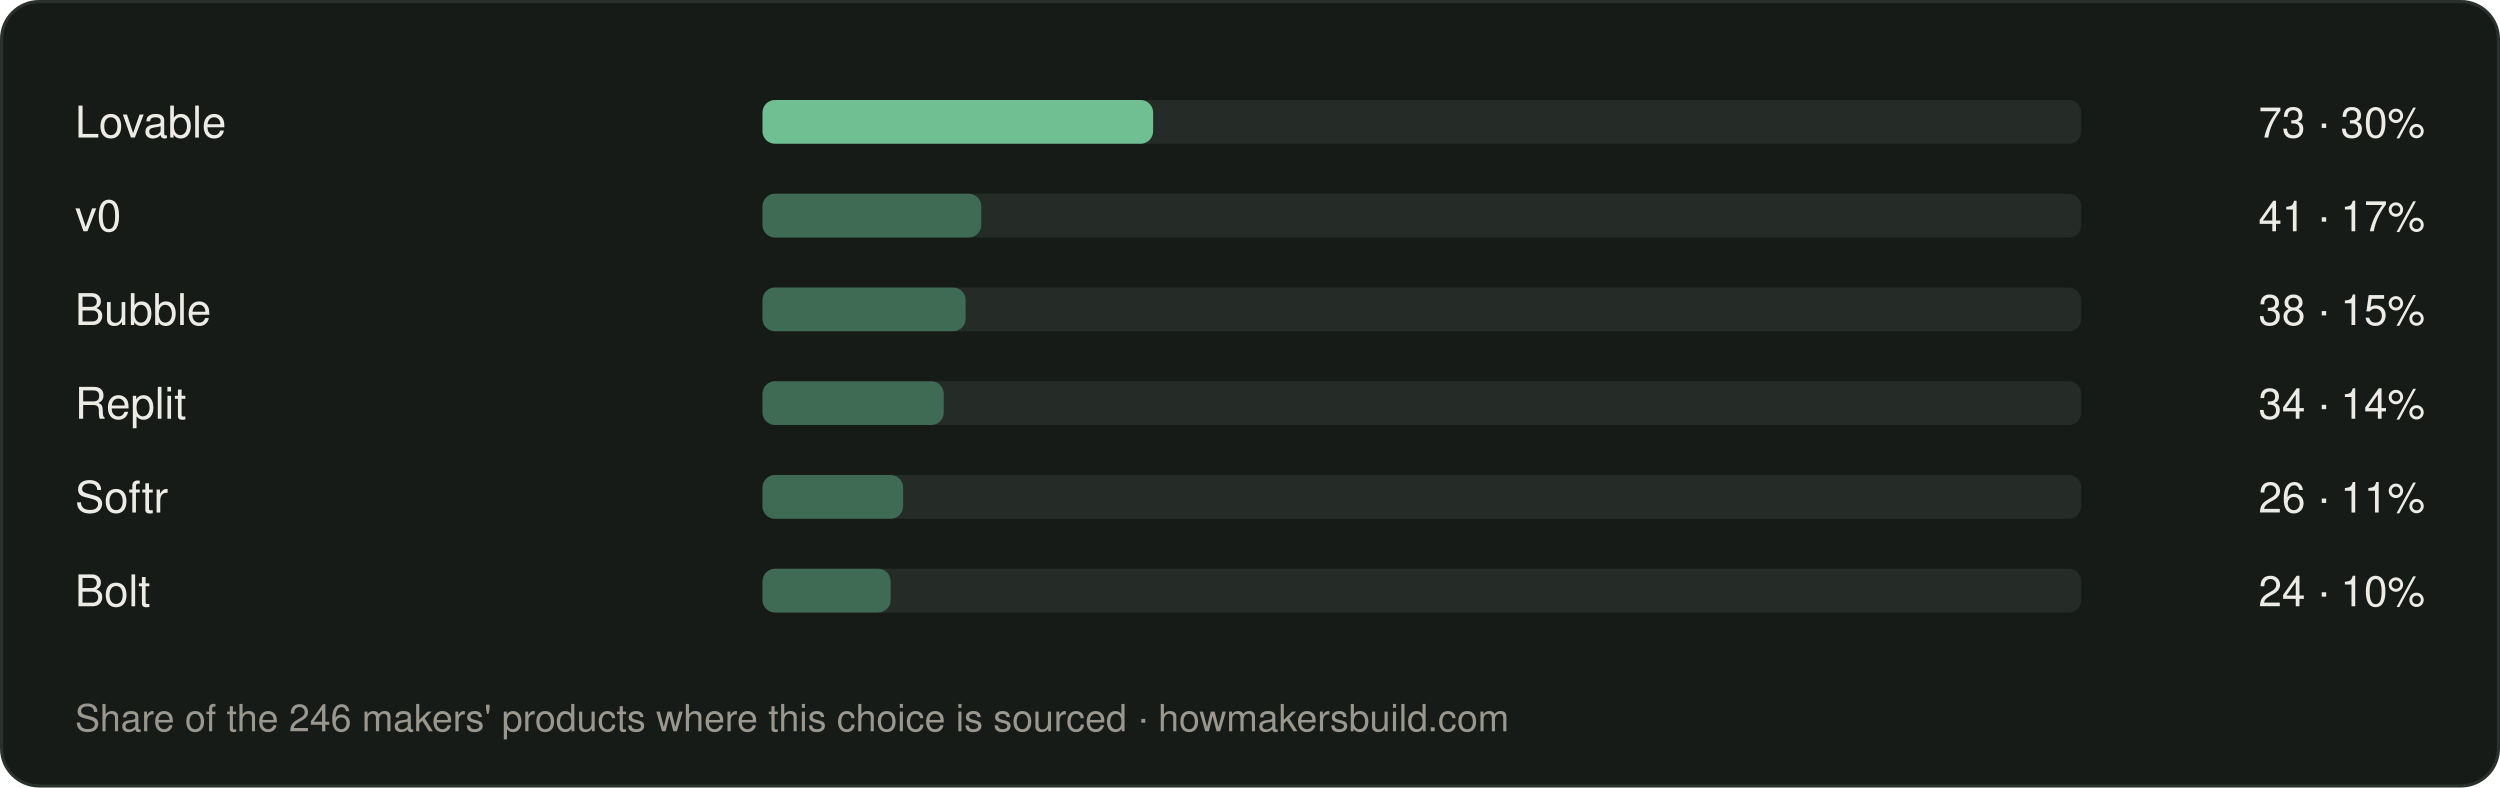
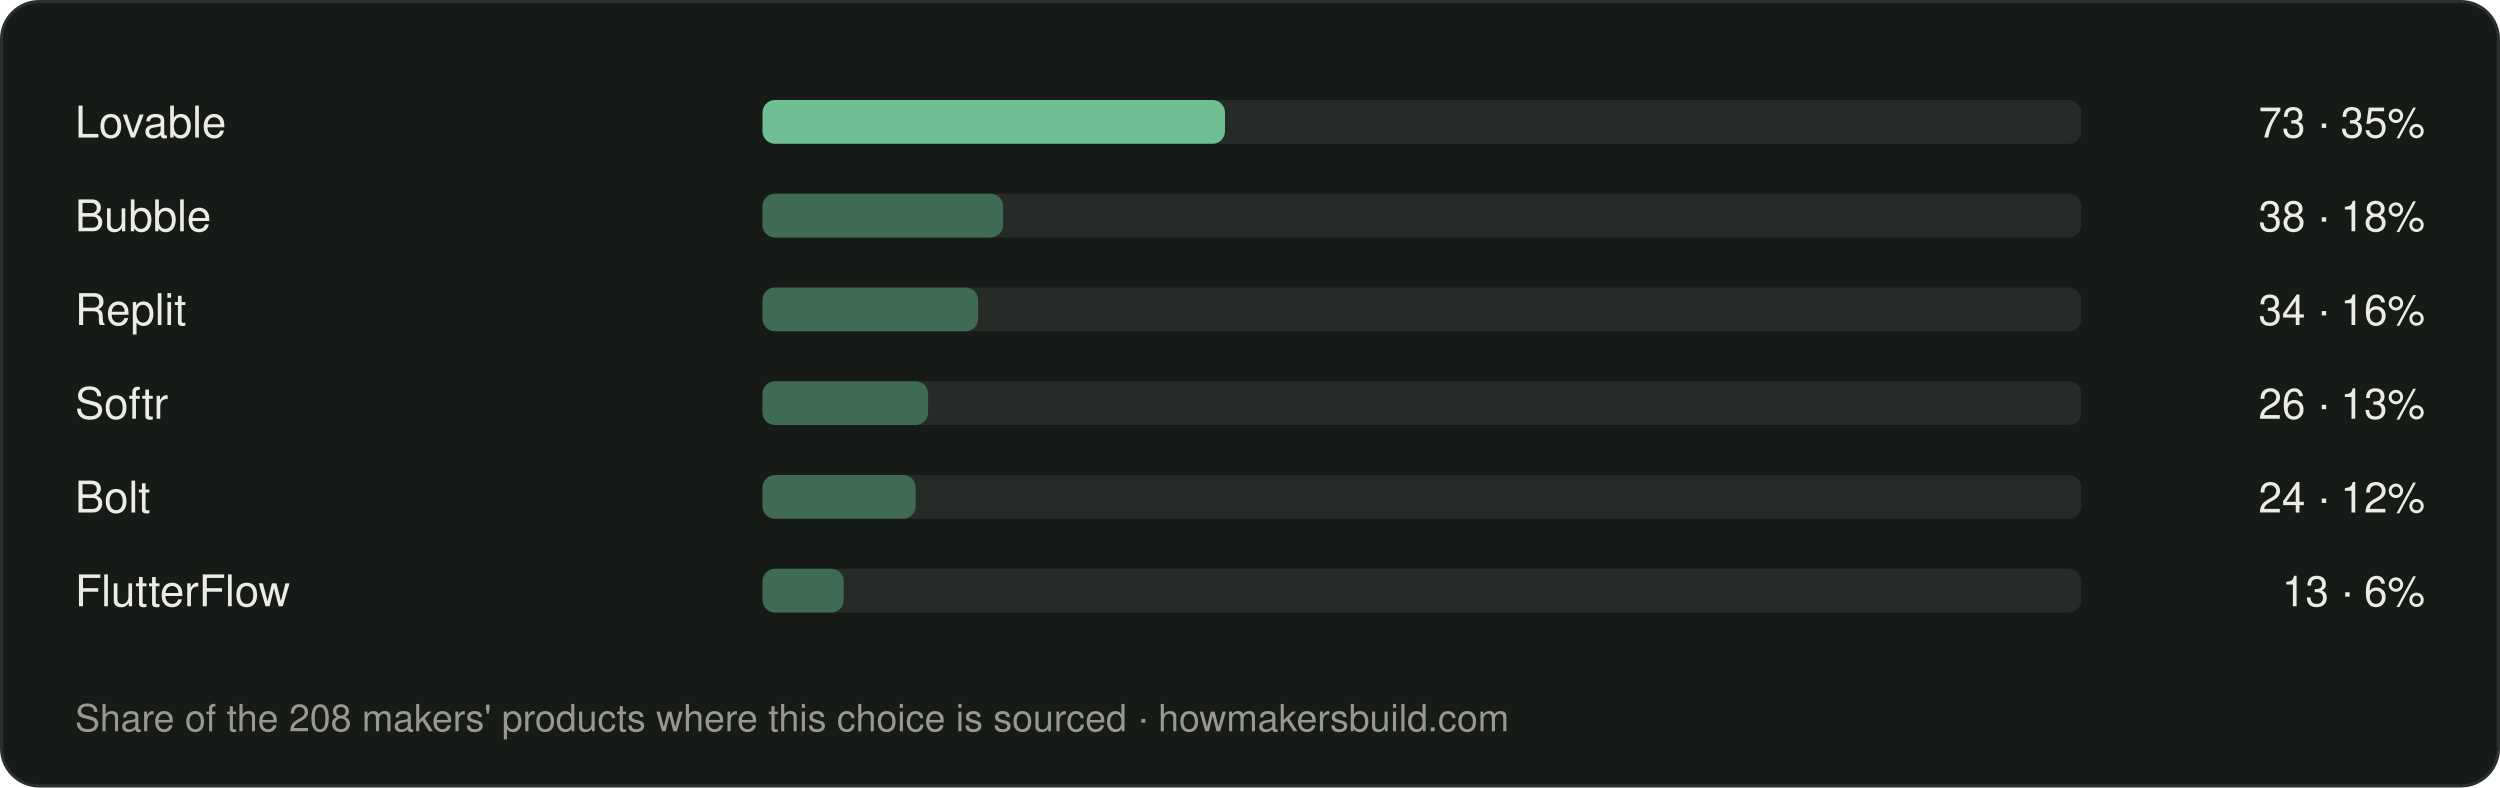
<svg xmlns="http://www.w3.org/2000/svg" width="800" height="252" viewBox="0 0 800 252" font-family="-apple-system, BlinkMacSystemFont, 'Segoe UI', Helvetica, Arial, sans-serif">
  <rect x="0.5" y="0.5" width="799" height="251" rx="12" fill="#161b18" stroke="#2a312c" />
  <text x="24" y="44" font-size="14" fill="#ecebe6">Lovable</text>
  <rect x="244" y="32" width="422" height="14" rx="4" fill="#252b27" />
-   <rect x="244" y="32" width="125" height="14" rx="4" fill="#6fbf93" />
-   <text x="776" y="44" font-size="13.5" text-anchor="end" fill="#ecebe6">73 · 30%</text>
-   <text x="24" y="74" font-size="14" fill="#ecebe6">v0</text>
+   <rect x="244" y="32" width="148" height="14" rx="4" fill="#6fbf93" />
+   <text x="776" y="44" font-size="13.5" text-anchor="end" fill="#ecebe6">73 · 35%</text>
+   <text x="24" y="74" font-size="14" fill="#ecebe6">Bubble</text>
  <rect x="244" y="62" width="422" height="14" rx="4" fill="#252b27" />
-   <rect x="244" y="62" width="70" height="14" rx="4" fill="#3f6b54" />
-   <text x="776" y="74" font-size="13.5" text-anchor="end" fill="#ecebe6">41 · 17%</text>
-   <text x="24" y="104" font-size="14" fill="#ecebe6">Bubble</text>
+   <rect x="244" y="62" width="77" height="14" rx="4" fill="#3f6b54" />
+   <text x="776" y="74" font-size="13.5" text-anchor="end" fill="#ecebe6">38 · 18%</text>
+   <text x="24" y="104" font-size="14" fill="#ecebe6">Replit</text>
  <rect x="244" y="92" width="422" height="14" rx="4" fill="#252b27" />
-   <rect x="244" y="92" width="65" height="14" rx="4" fill="#3f6b54" />
-   <text x="776" y="104" font-size="13.5" text-anchor="end" fill="#ecebe6">38 · 15%</text>
-   <text x="24" y="134" font-size="14" fill="#ecebe6">Replit</text>
+   <rect x="244" y="92" width="69" height="14" rx="4" fill="#3f6b54" />
+   <text x="776" y="104" font-size="13.5" text-anchor="end" fill="#ecebe6">34 · 16%</text>
+   <text x="24" y="134" font-size="14" fill="#ecebe6">Softr</text>
  <rect x="244" y="122" width="422" height="14" rx="4" fill="#252b27" />
-   <rect x="244" y="122" width="58" height="14" rx="4" fill="#3f6b54" />
-   <text x="776" y="134" font-size="13.5" text-anchor="end" fill="#ecebe6">34 · 14%</text>
-   <text x="24" y="164" font-size="14" fill="#ecebe6">Softr</text>
+   <rect x="244" y="122" width="53" height="14" rx="4" fill="#3f6b54" />
+   <text x="776" y="134" font-size="13.5" text-anchor="end" fill="#ecebe6">26 · 13%</text>
+   <text x="24" y="164" font-size="14" fill="#ecebe6">Bolt</text>
  <rect x="244" y="152" width="422" height="14" rx="4" fill="#252b27" />
-   <rect x="244" y="152" width="45" height="14" rx="4" fill="#3f6b54" />
-   <text x="776" y="164" font-size="13.5" text-anchor="end" fill="#ecebe6">26 · 11%</text>
-   <text x="24" y="194" font-size="14" fill="#ecebe6">Bolt</text>
+   <rect x="244" y="152" width="49" height="14" rx="4" fill="#3f6b54" />
+   <text x="776" y="164" font-size="13.5" text-anchor="end" fill="#ecebe6">24 · 12%</text>
+   <text x="24" y="194" font-size="14" fill="#ecebe6">FlutterFlow</text>
  <rect x="244" y="182" width="422" height="14" rx="4" fill="#252b27" />
-   <rect x="244" y="182" width="41" height="14" rx="4" fill="#3f6b54" />
-   <text x="776" y="194" font-size="13.5" text-anchor="end" fill="#ecebe6">24 · 10%</text>
-   <text x="24" y="234" font-size="12" fill="#9a978f">Share of the 246 makers' products where this choice is sourced · howmakersbuild.com</text>
+   <rect x="244" y="182" width="26" height="14" rx="4" fill="#3f6b54" />
+   <text x="776" y="194" font-size="13.5" text-anchor="end" fill="#ecebe6">13 · 6%</text>
+   <text x="24" y="234" font-size="12" fill="#9a978f">Share of the 208 makers' products where this choice is sourced · howmakersbuild.com</text>
</svg>
